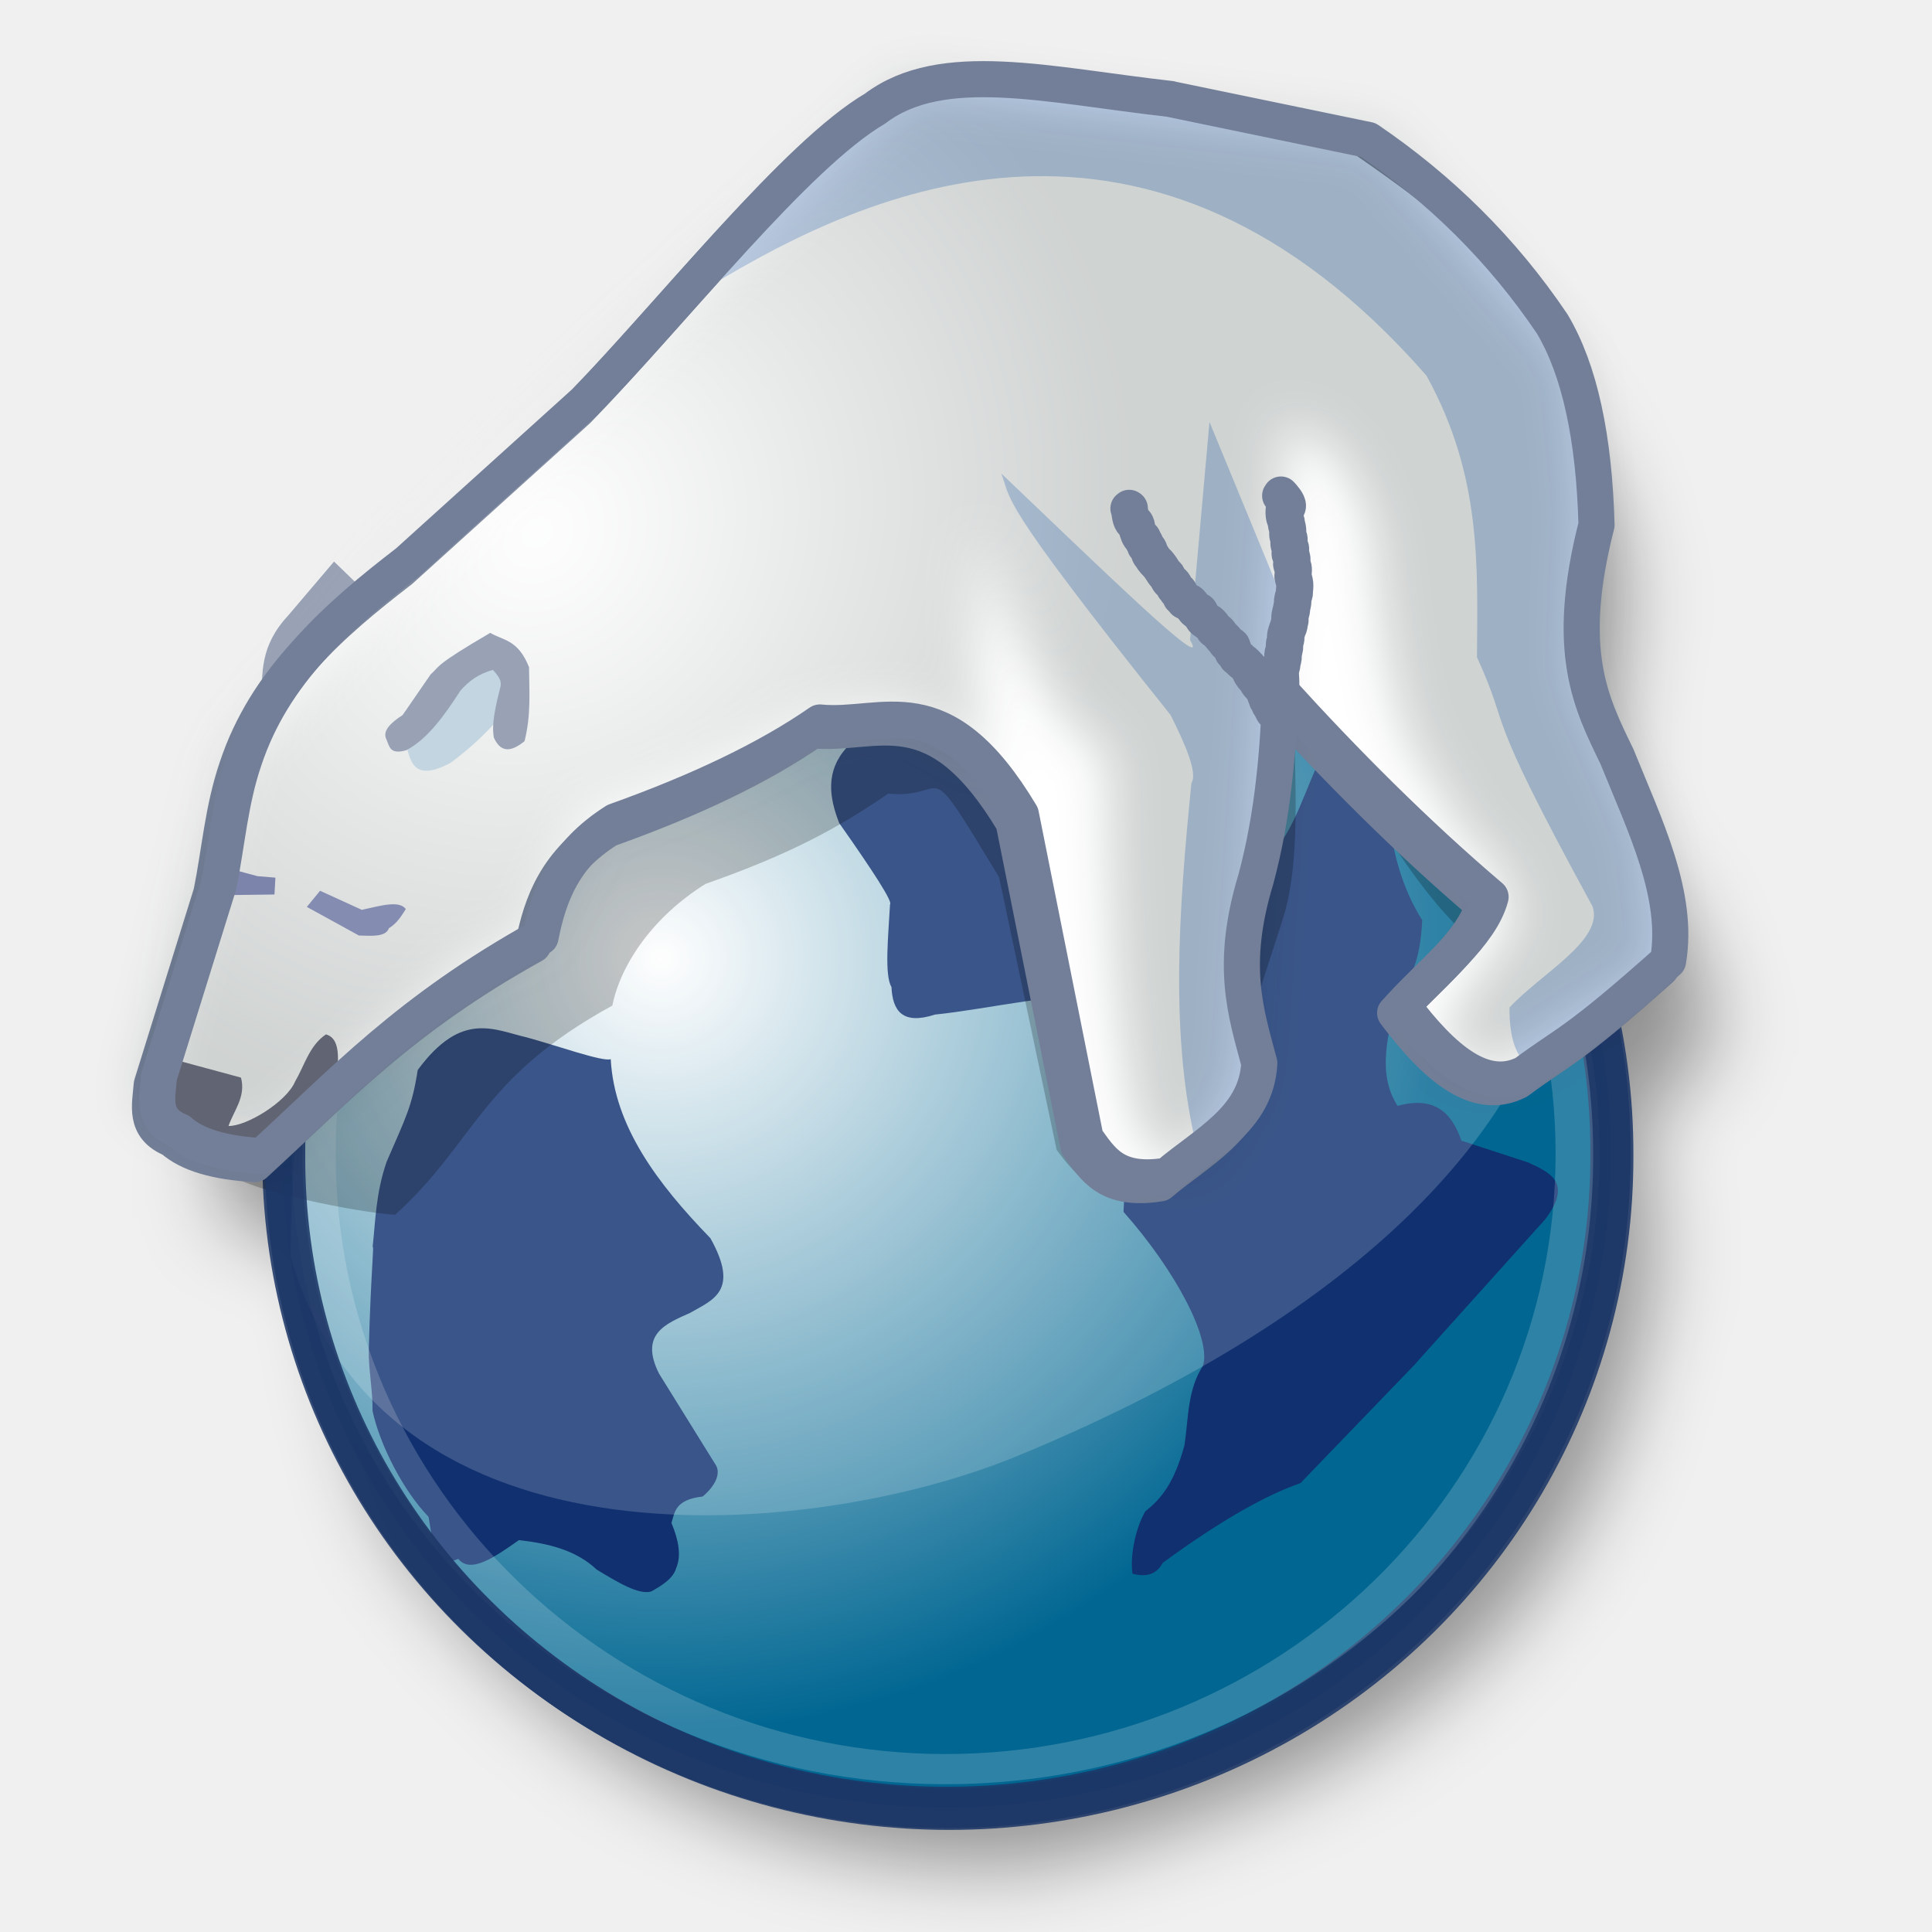
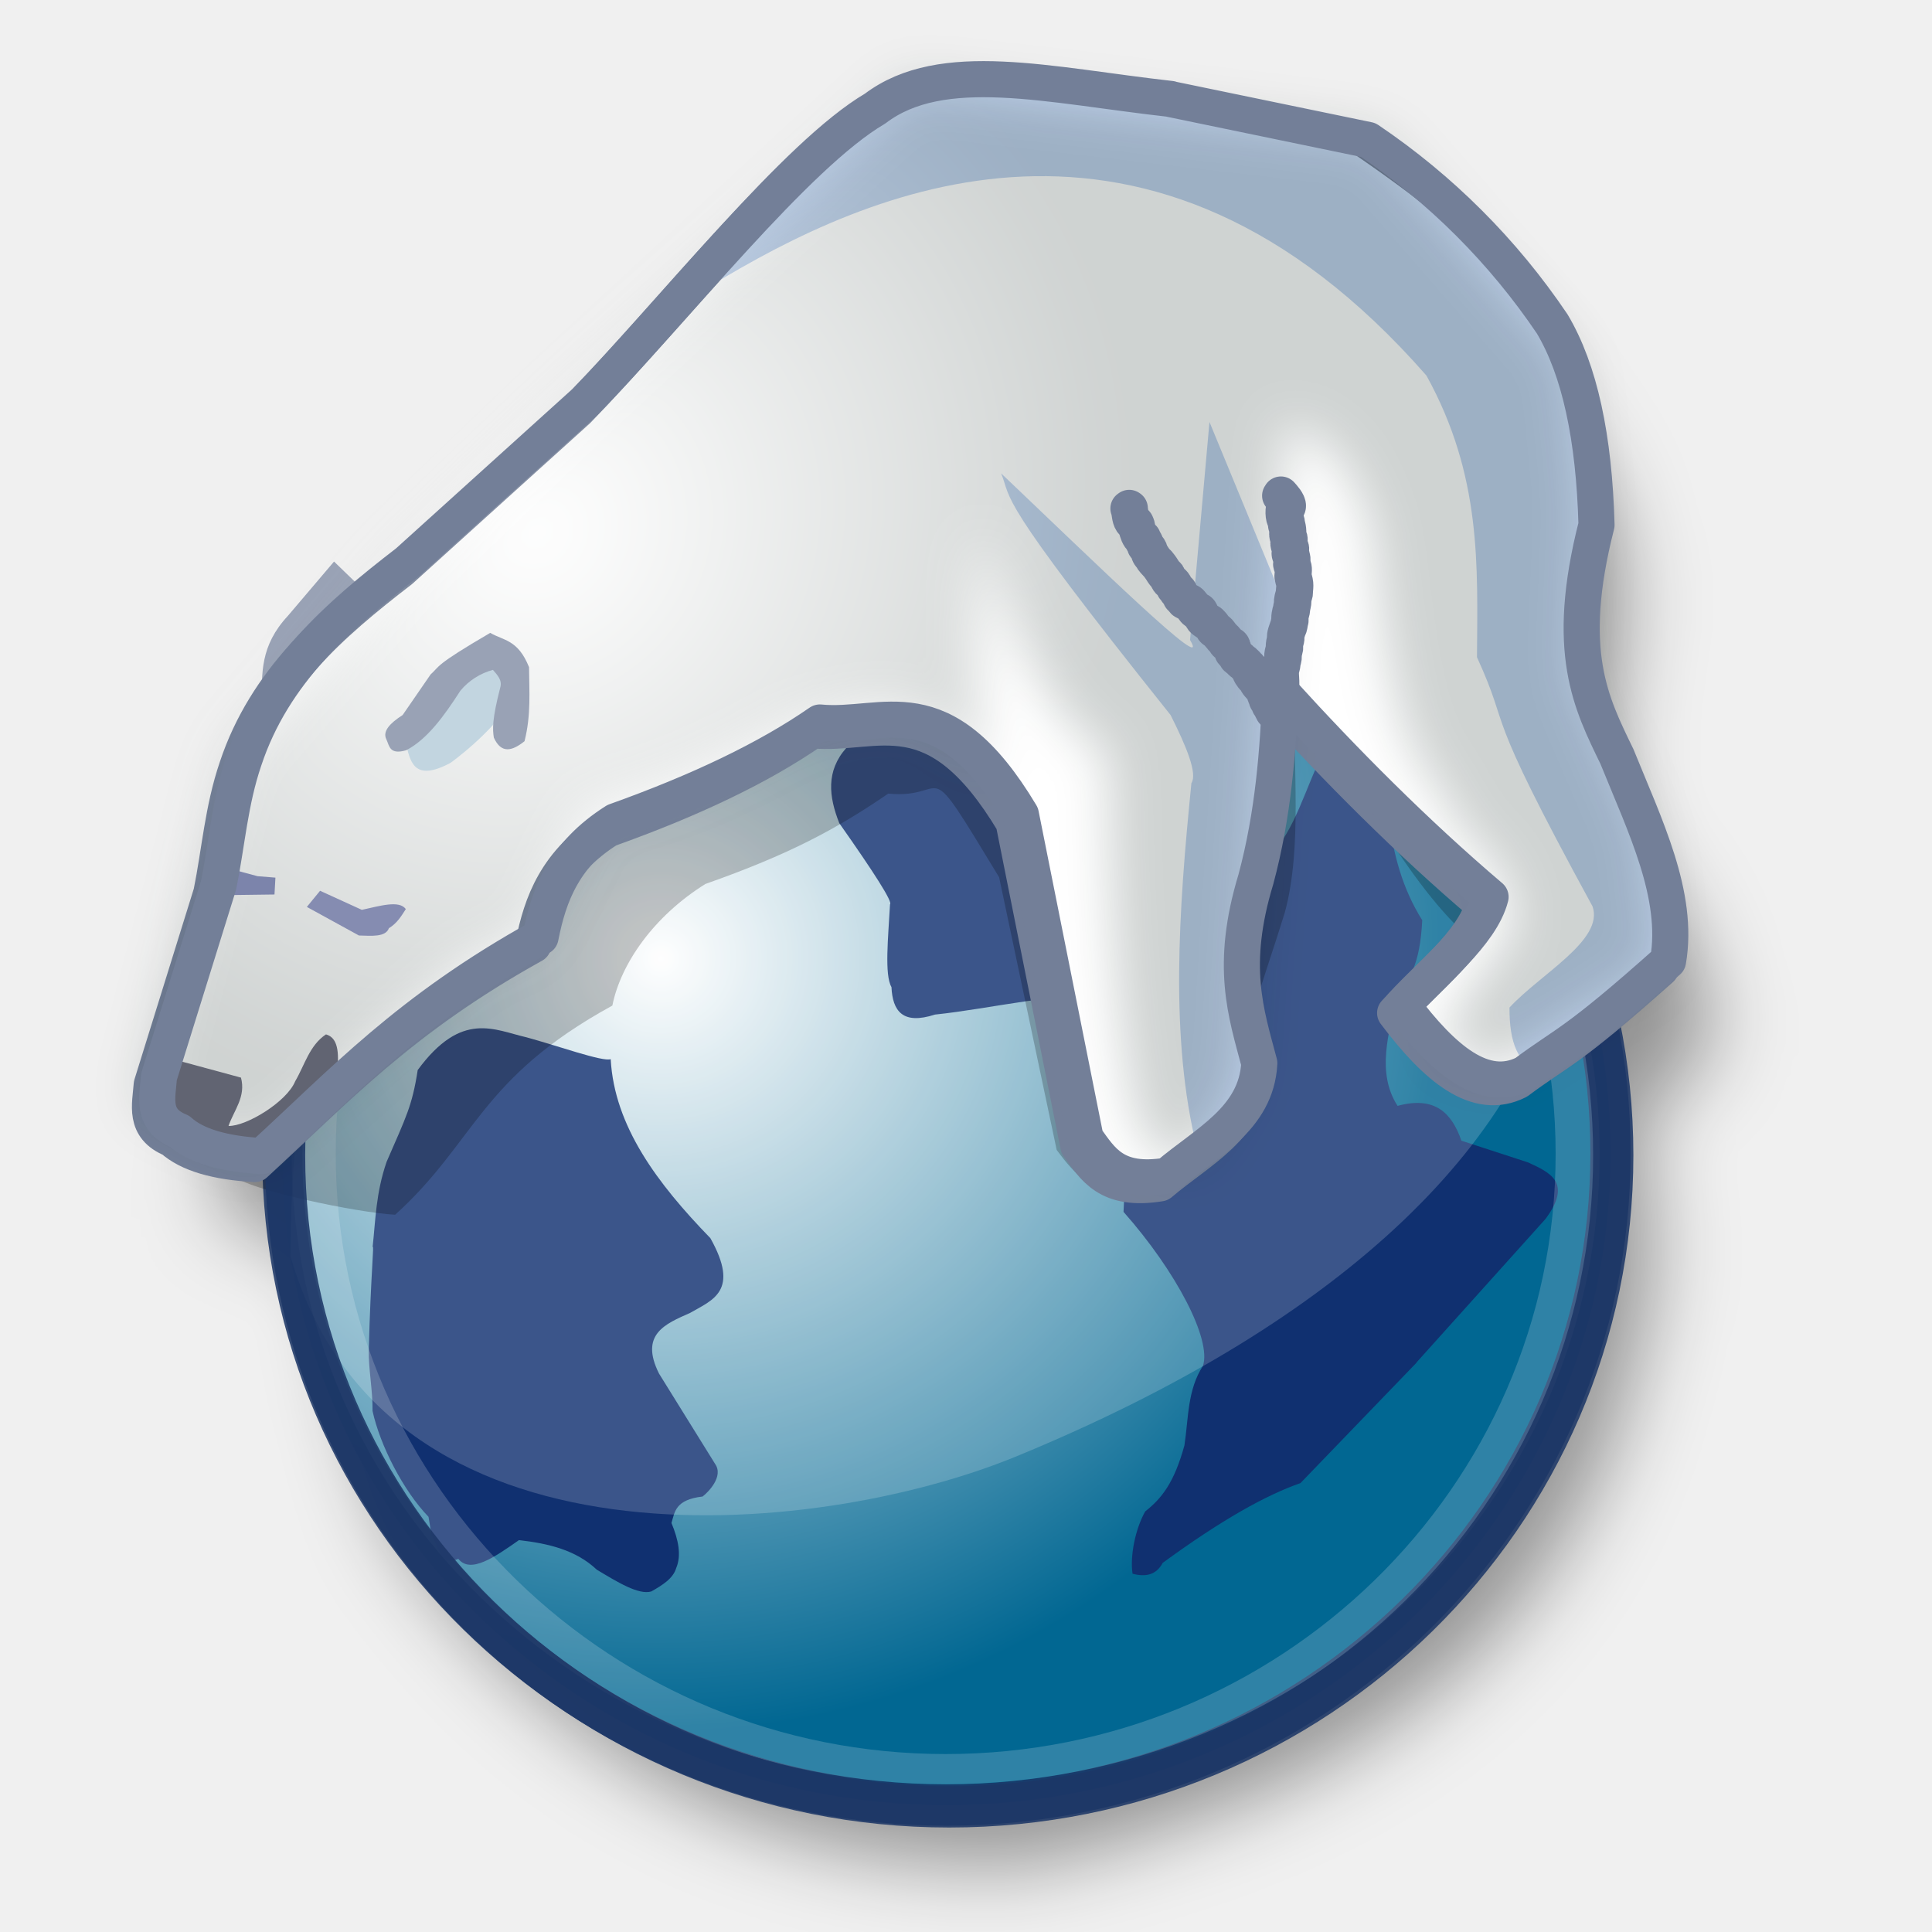
<svg xmlns="http://www.w3.org/2000/svg" xmlns:xlink="http://www.w3.org/1999/xlink" viewBox="0 -15 535 535">
  <defs>
    <linearGradient id="b">
      <stop offset="0" stop-color="#fff" />
      <stop offset="1" stop-color="#00140f" />
    </linearGradient>
    <linearGradient id="a">
      <stop offset="0" stop-color="#fefefe" />
      <stop offset="1" stop-color="#016792" />
    </linearGradient>
-     <radialGradient id="d" cx="347.918" cy="287.936" r="160.156" fx="347.918" fy="287.936" xlink:href="#a" gradientUnits="userSpaceOnUse" gradientTransform="matrix(.345 1.048 -1.085 .34 540.447 -172.144)" />
-     <radialGradient id="e" cx="-304.585" cy="117.192" r="210.5" fx="-304.585" fy="117.192" xlink:href="#b" gradientUnits="userSpaceOnUse" gradientTransform="matrix(.48 .545 -.6 .528 364.948 236.353)" />
+     <radialGradient id="d" cx="347.92" cy="287.94" r="160.16" fx="347.92" fy="287.94" gradientTransform="matrix(.345 1.048 -1.085 .34 540.45 -172.14)" gradientUnits="userSpaceOnUse" xlink:href="#a" />
+     <radialGradient id="e" cx="-304.58" cy="117.19" r="210.5" fx="-304.58" fy="117.19" gradientTransform="matrix(.48 .545 -.6 .528 364.95 236.35)" gradientUnits="userSpaceOnUse" xlink:href="#b" />
    <filter id="f" color-interpolation-filters="sRGB">
-       <feGaussianBlur stdDeviation="6.837" />
+       <feGaussianBlur stdDeviation="6.84" />
    </filter>
    <filter id="c" color-interpolation-filters="sRGB">
-       <feGaussianBlur stdDeviation="11.164" />
+       <feGaussianBlur stdDeviation="11.16" />
    </filter>
  </defs>
-   <path fill-opacity=".392" d="M60.756 321.48c1.625-18.533 1.183-34.063 12.89-67.25 5.685-24.12 9.02-48.49 37.68-70.135 43.055-33.7 83.47-75.068 123.948-116.25 12.894-15.636 25.567-31.45 69.41-22.097 20.946.66 45.166 6.076 71.394 14.41 28.116.668 43.287 23.913 58.503 47.077 12.68 16.333 15.34 32.665 14.88 48.998-2.02 21.058-8.35 40.445 1.99 66.29 17.42 17.615 21.03 35.228 22.81 52.842l-20.83 19.215c3.99 23.715 6.46 46.327 0 62.448-16.2 82.913-79.44 125.137-169.56 144.11-74.38 1.658-131.86-30.805-174.51-93.19-13.54-37.786-11.72-49.98-16.85-73.017-25.87-15.07-22.26-9.73-31.73-13.45z" filter="url(#c)" />
-   <path fill="url(#d)" stroke="#1c3666" stroke-opacity=".871" stroke-width="9.421" d="M570.297 334.772a155.446 148.515 0 1 1-310.89 0 155.446 148.515 0 1 1 310.89 0z" transform="matrix(1.183 0 0 1.215 -228.69 -102.34)" stroke-linecap="round" stroke-linejoin="round" />
-   <path fill="#103070" d="M126.9 416.65c3.363 4.25 10.082-.448 16.81-5.173 8.082.936 15.75 2.7 21.553 8.19 5.75 3.454 11.573 7.053 15.086 6.034 3.09-1.75 6.05-3.58 6.89-6.46 1.5-3.52.64-7.83-1.3-12.5.93-3.09 1.04-6.45 8.62-7.33 1.54-1.19 5.92-5.56 3.45-9.05l-15.52-25c-5.44-10.89 1.75-13.75 8.62-16.81 6.18-3.57 13.84-6.01 5.6-20.69-14.69-15.15-26.58-31-27.59-49.57-2.02.86-15.15-3.83-23.28-6.03-8.91-2.02-17.98-7.54-30.17 9.05-1.55 9.99-3.21 12.95-8.62 25.43-3 8.76-3.03 16.03-3.88 23.71.54-1.67-.51 7.44-1.05 28.44-.13 4.84 1.14 11.37 1.04 16.83 2.08 9.53 8.53 22.1 15.51 29.31l.86 5.18c2.02 2.86 2.19 8.8 7.33 6.47zm265.332-54.336l35.743-39.76c7.49-10.118 1.265-12.852-4.82-15.662l-18.473-6.024c-2.617-7.577-7.253-12.462-17.67-9.64-5.907-9.126-2.505-20.114 0-30.923 3.154-3.898 6.23-8.054 6.826-20.482-5.572-8.872-8.002-18.373-9.237-28.112l-.4-23.29c-8.78-2.53-14.98-1.36-17.67 4.82-5.08 9.78-7.58 21.27-15.26 29.32l-26.91-5.22c.42-39.54-3.08-70-21.68-65.46-2.61 8.74-40.02-4.67-51.7 2.64-14.16 15.43-13.71 26.14-16.57 37.53-5.76 6.45-4.89 13.57-2.01 20.89 9.65 13.7 14.87 21.86 14.06 22.49-.5 9.12-1.58 19.57.4 22.89.31 6.63 3.07 10.55 12.05 7.63 15.14-1.55 36.95-6.81 44.98-4.41 2.59 17 15.86 33.18 7.63 51.01l-.4 8.03c14.68 16.59 24.39 35.38 21.99 42.64-4.33 6.68-3.98 14.54-5.12 22.02-2.83 10.33-6.31 14.69-10.87 18.3-2.75 4.88-4.24 12.37-3.51 17.25 3.57.94 6.54.39 8.36-3.01 16.44-12.02 28.68-18.78 38.15-22.09l32.13-33.33z" />
-   <path fill="#fff" fill-opacity=".176" d="M433.4 246.624c-9.472 52.844-59.403 103.627-152.02 141.696-55.827 22.947-175.282 34.42-200.92-55.42.06-101.87 39.08-180.31 167.646-204.903 88.4-1.3 149.177 39.758 185.294 118.627z" />
-   <path fill="none" stroke="#fff" stroke-opacity=".176" stroke-width="6.965" d="M-133.962 226.623a100 141.98 0 1 1-200 0 100 141.98 0 1 1 200 0z" transform="matrix(1.75 0 0 1.2 671.296 32.575)" />
-   <path fill-opacity=".216" d="M339.205 28.25l54.75 11.18c19.968 13.413 25.106 31.018 38.972 51.315 7.636 12.637 2.61 25.148 3.27 48.973-8.988 34.68 5.52 52.795 12.665 67.358 7.71 18.862 9.3 24.866 6.16 42.904-26.234 23.098-17.312 20.355-28.647 28.747-11.327 5.68-17.655-3.766-28.982-18.635 8.62-9.344 8.786-3.458 11.44-13.644-20.757-17.397-32.74-47.265-50.21-66.284-.693 16.3 2.062 39.5-2.82 57.454-7.294 23.705-13.856 37.9-10.18 51.61-.802 15.31-16.386 18-26.94 26.894-14.552 2.34-21.663-6.695-26.076-12.692l-15.935-75.515c-21.814-35.973-12.913-21.43-30.693-23.157-14.44 9.884-27.49 16.858-50.64 25.02-14.38 8.983-23.46 22.144-25.77 33.68-36.88 20.187-37.79 37.73-60.15 57.917-10.63-.584-40.39-6.782-44.91-10.808-7.93-3.182-6.09-9.253-5.67-14.908l16.52-52.41c2.34-11.42 3.14-22.84 7.08-34.25 8.03-23.92 26.11-39.45 45.31-54.04l49.08-43.8c25.2-25.58 58.47-67.53 80.42-80.28 18.56-13.92 48.12-6.38 81.94-2.65z" />
-   <path fill="#99a2b5" d="M72.5 179.25c.034-7.718-.53-15.386 7.25-23.75l12.75-15 7.75 7.5-27.75 31.25z" />
-   <path fill="none" stroke="#1c3666" stroke-opacity=".871" stroke-width="9.421" d="M570.297 334.772a155.446 148.515 0 1 1-310.89 0 155.446 148.515 0 1 1 310.89 0z" transform="matrix(1.183 0 0 1.215 -227.926 -101.838)" stroke-linecap="round" stroke-linejoin="round" />
-   <path fill="#fff" stroke="#737f98" stroke-width="10" d="M322.164 14.563l54.717 11.32c19.96 13.58 37.09 30.393 50.95 50.944 7.63 12.795 11.61 31.537 12.27 55.66-8.98 35.115-1.48 49.405 5.66 64.15 7.71 19.1 17.29 38.34 14.15 56.605-26.21 23.387-28.29 22.635-39.62 31.132-11.32 5.75-22.64-3.813-33.96-18.868 8.62-9.46 21.78-19.702 24.43-30.015-20.74-17.61-40.71-37.73-58.18-56.98-.69 16.51-1.93 33.92-6.81 52.1-7.29 24-2.73 37.07.95 50.95-.8 15.51-14.92 22.13-25.47 31.13-14.54 2.37-18.23-4.3-22.64-10.37l-17.93-89.62c-21.8-36.42-37.89-23.72-55.66-25.47-14.42 10.01-33.46 19.1-56.6 27.36-14.36 9.1-18.44 20.4-20.75 32.08-36.86 20.44-54.75 40.23-77.1 60.67-10.62-.59-18.37-2.81-22.89-6.89-7.92-3.22-6.09-9.37-5.66-15.09l16.51-53.06c2.34-11.56 3.14-23.12 7.07-34.68 8.03-24.22 26.1-39.94 45.29-54.72l49.06-44.34c25.18-25.9 58.44-68.37 80.37-81.28 18.55-14.09 48.1-6.46 81.89-2.68z" stroke-linecap="round" stroke-linejoin="round" />
-   <path fill="#c2d4ee" d="M197 64c42.79-25.97 121.254-62.665 198 25 15.357 27.782 14.15 52.803 14 78 10.04 21.957.433 11.166 32 69 3.217 9.333-14.382 18.667-23 28-.043 9.376 2.082 16.585 10 18l33-29v-20l-26-60 3-40c7.378-11.173-1.89-32.333-7-51-8.295-13.873-17.395-28.08-57-55-19.574-8.3-63.05-13.183-100-19-28.63.888-53.69 23.2-77 56zm134.462 239c-7.538-30.525-5.113-65.578-1.538-101.154 1.72-2.638-1.386-10.104-5.77-18.846-49.198-61.578-43.795-59.26-46.922-66.923 26.033 24.763 58.557 56.608 52.308 46.154l5.385-60.38 23.462 56.93c-6.032 17.68-9.48 42.58-10.385 74.62-8.814 21.42-5.97 30.13-3.846 39.62l4.23 19.23-16.92 10.77z" />
-   <path fill="url(#e)" d="M271 131c9.715 33.635 23.564 57.39 36 62 .47 42.686 2.202 78.96 8 103 4.15 8.062 9.19 12.577 16 10l13-21 7-110 5-75c8 10.667 13.103 1.05 24 32 7.14 74.72 14.495 57.934 24 83 12.594 9.333 15.68 18.667 15 28-12.908 15.348-17.686 24.598-20 32l16 6 45-29-4-36-19-44 2-47-4-40-54-62L252 8l-93 86-49 47-46 53-25 96 31 16 61-54 16-7 17-35c17.977-3.93 37.357-12.07 58-24 15.696-1.883 28.822-14.045 52 14-4.9-15.2-3.087-43.827-3-69z" opacity=".191" filter="url(#f)" />
-   <path fill="#c2d5e0" d="M124.75 196.25s11.25-8 17-17.25l-6-12-23.5 23.25c1.32 5.456 2.123 11.54 12.5 6z" />
-   <path fill="#99a2b5" d="M107 189.75c-1.146-2.25.998-4.5 4.5-6.75l7.75-11.25c2.664-2.348.754-2.3 16.5-11.5 3.694 2.175 7.67 1.81 10.75 9.5.04 6.68.6 13.19-1.25 20.5-3.388 2.715-6.438 3.576-8.5-1-.35-2.252-.52-4.95 1.75-13.75.678-2.115-.743-3.53-2-5-4.16 1.144-6.83 3.28-9 5.75-4.503 6.99-9.18 13.457-15 16.5-4.65 1.348-4.655-1.177-5.5-3z" />
-   <path fill="#858cb1" d="M84.987 236.147l14.4 7.91c3.535.085 7.388.49 8.317-2.028 2.283-1.4 3.428-3.36 4.665-5.28-1.8-2.57-7.27-.85-12.17.2l-11.57-5.28-3.65 4.46z" />
-   <path fill="#7c84ab" d="M63.77 225.6l7.55 2.027 4.946.406-.26 4.665-15.358.203 3.124-7.3z" />
-   <path fill="#616472" d="M47.26 278.133l19.472 5.274c1.414 5.317-1.95 9.04-3.448 13.387 4.916.14 16.158-6.707 18.458-12.373 2.633-4.48 3.953-9.94 8.52-12.98 2.227.62 3.708 2.73 3.244 8.73-7.096 12.73-15.55 17.31-23.326 25.97L43 297.61l4.26-19.47z" />
-   <path fill="none" stroke="#737f98" stroke-width="10" d="M324.164 12.44l54.717 11.32c19.96 13.58 37.09 30.392 50.95 50.943 7.63 12.795 11.61 31.537 12.27 55.66-8.98 35.115-1.48 49.405 5.66 64.15 7.71 19.1 17.29 38.34 14.15 56.605-26.21 23.387-28.29 22.635-39.62 31.132-11.32 5.75-22.64-3.813-33.96-18.868 8.62-9.46 21.78-19.702 24.43-30.015-20.74-17.614-40.71-37.732-58.18-56.988-.69 16.5-1.93 33.92-6.81 52.09-7.29 24-2.73 37.06.95 50.94-.8 15.5-14.92 22.12-25.47 31.13-14.54 2.37-18.23-4.31-22.64-10.38l-17.92-89.62c-21.8-36.43-37.89-23.73-55.66-25.47-14.42 10-33.46 19.09-56.6 27.35-14.36 9.09-18.44 20.39-20.75 32.07-36.86 20.44-54.75 40.22-77.1 60.66-10.62-.59-18.37-2.82-22.89-6.9-7.92-3.22-6.09-9.37-5.66-15.1l16.51-53.06c2.33-11.56 3.13-23.12 7.07-34.68 8.03-24.22 26.1-39.94 45.28-54.72l49.06-44.34c25.19-25.9 58.44-68.38 80.38-81.28C260.85 1 290.4 8.63 324.19 12.41z" stroke-linecap="round" stroke-linejoin="round" />
-   <path fill="#fff" stroke="#737f98" stroke-width="10" d="M354.705 121.943c.535.59 2.056 2.223 1.943 3.222-.07.627-.507.344-.836.526-.077.05-.074.16-.112.24.005.72-.012 1.49.16 2.19.053.23.17.43.24.65.264.8.2.64.294 1.48.214.61.33 1.23.343 1.88.005.27-.043.53-.02.8.03.32.187.69.3.98.25.51-.037 1.05.023 1.57.02.19.283.84.35 1.02.376.58-.113 1.32.01 1.89.026.12.115.2.172.3.402.65.37 1.41.288 2.14-.015.13-.072.26-.05.39.013.09.097.15.146.23.565.91.255 2.03.215 3.03.16.72.43 1.43.5 2.17.07.69-.04 1.4-.09 2.08-.01.21.01.41-.02.61-.04.23-.13.45-.2.67-.06.23-.13.46-.18.69-.34 1.91.12-.27-.07 1.34-.02.23-.1.44-.15.66l-.14.69c-.02.25-.02.5-.07.75-.26 1.34-.14-.01-.35 1.26-.08.52-.05.89-.03 1.41-.2.57-.2 1.2-.38 1.77l-.21.44c-.15.4-.25.81-.39 1.21-.31.59-.12 1.03-.17 1.59-.03.4-.21.77-.28 1.17-.04.24-.05.48-.08.72 0 .27.02.54-.01.81-.02.22-.27 1.07-.32 1.31-.26 1.45.11-.18-.06 1.39-.02.23-.1.44-.16.66-.44 1.79.12-.6-.22 1.29l-.35 1.41c-.08.48-.04.77-.03 1.26.1 1.22.11 2.44.1 3.66h-.38c.01-1.22 0-2.43-.1-3.65-.01-.56-.05-.81.05-1.36l.34-1.36c.36-1.93-.19.39.24-1.34.05-.18.13-.37.15-.56.18-1.65-.19.07.08-1.48.08-.41.27-.8.31-1.21.03-.28.01-.56.01-.84.03-.25.05-.51.09-.77.06-.35.25-.68.28-1.04.02-.19-.04-.38-.04-.58.01-.47.1-.69.23-1.17.15-.41.26-.84.42-1.25l.18-.33c.17-.54.17-1.15.38-1.69-.01-.59-.05-.93.05-1.51.35-2.07-.03.76.35-1.2.05-.26.06-.53.08-.79l.15-.7c.05-.18.12-.37.14-.56.18-1.65-.27.51.08-1.43l.37-1.28c.04-.2.02-.41.03-.62.04-.65.15-1.33.09-1.98-.07-.76-.37-1.49-.5-2.24.04-.94.35-2-.18-2.85-.06-.14-.16-.28-.18-.44-.02-.12.04-.25.05-.37.08-.66.12-1.34-.25-1.93-.07-.16-.17-.32-.21-.49-.11-.56.34-1.17.02-1.72-.12-.33-.34-.84-.37-1.18-.05-.47.21-.95 0-1.41-.14-.38-.28-.71-.32-1.13-.03-.25.02-.5.02-.76-.01-.64-.14-1.25-.34-1.86-.08-.8-.02-.61-.27-1.39-.09-.25-.21-.48-.27-.73-.19-.8-.2-1.67-.08-2.47.13-.13.22-.3.37-.39.15-.09.5.12.51-.05.07-1.05-1.35-2.49-1.9-3.12l.33-.19zm-42.014 3.69c.46 1.088.25 2.49.95 3.493.27.38.32.215.65.5.11.087.18.204.27.306.08.193.19.378.25.578.06.204.07.42.12.627.18.767.48 1.635.93 2.284.11.16.28.26.42.38.55.47-.09-.16.31.72.04.08.15.1.22.15.1.17.24.33.31.51.44 1.25-.18.39.5 1.18.4.36.73.79.82 1.33.03.17-.04.36.01.52.05.13.18.19.27.29l.3.36c.35.55.69 1.11 1.14 1.59l.58.57c.33.37.6.79.9 1.19.41.62.76 1.28 1.28 1.81.11.11.26.17.35.3.17.26.24.59.39.86.33.71 1.14 1.01 1.53 1.69.73 1.28-.19.28.6 1.05l.3.5c.13.06.3.08.4.19.36.4.12.45.33.8l.19.21c.09.18.14.38.2.57.13.1.28.18.39.3.16.16.23.39.4.54.3.29.81.35 1.15.51.51.23.5.31.84.7.46.47.84 1.33 1.39 1.7.6.39.67-.16 1.08.65.14.64-.01.18.48.92.14.21.24.45.4.65.46.56 1.15.78 1.73 1.18.26.27.76.77.96 1.1.18.28.13.5.37.69.19.14.4.24.6.37.15.13.32.23.45.38.43.48.83 1.14 1.27 1.61.1.11.23.17.34.26l.4.45c.04.09.2.62.38.74l.41.16c.15.09.28.2.42.3.18.12.39.2.53.36.12.14.15.35.22.52.17.41-.06.86.23 1.22l.5.51c.97 1.27-.02.38 1.02 1.22.4.24.64.65 1 .93l.32.16c.36.29.83.8 1.11 1.15.7.46.69 1.37 1.12 2.03.09.13.23.22.35.34l.27.5c.49.19.81.67 1.02 1.14.08.16.07.36.16.51.08.14.23.22.34.34l.31.38c.4.29.95.63 1.15 1.11.05.1.3 1.38.32 1.43.07.22.19.42.28.64.86-.73 0 .74.28.81l-.03-.11c.1.15.22.28.3.44.22.39.28.64.42 1.06l.21.22c.09.15.13.31.2.46.12.25.47.88.57 1.07l-.34.18c-.33-.6-.58-1.27-1-1.8l-.17-.52c-.07-.18-.2-.33-.24-.52l.06-.19c-.08-.08-.23-.04-.33-.11-.24-.16.2-.9-.29-.82-.1-.24-.23-.47-.31-.72-.08-.25-.11-.52-.16-.78-.03-.16-.02-.34-.08-.5-.2-.47-.78-.8-1.15-1.09-.23-.29-.52-.54-.71-.86l-.11-.42c-.22-.5-.54-.9-1.03-1.16-.71-1.42.46.83-.62-.86-.41-.64-.38-1.5-1.06-1.94l-.71-.72-.29-.33-.41-.23c-.34-.27-.58-.67-.96-.9-1.21-1.01-.1.04-1.06-1.25-.17-.22-.42-.39-.58-.63-.27-.39-.11-.81-.23-1.23-.02-.1 0-.24-.07-.32-.57-.64-1.65-.64-1.81-1.61l-.35-.4c-.13-.11-.28-.2-.4-.33-.15-.15-.24-.34-.38-.5l-.43-.46-.4-.58c-.12-.13-.28-.23-.42-.35-.23-.15-.48-.26-.68-.44-.33-.29-.12-.28-.37-.69-.17-.27-.66-.78-.88-1.02-.63-.43-1.33-.68-1.83-1.29-.15-.19-.25-.42-.38-.63-.53-.83-.39-.4-.53-1.03.1-.23.09-.1-.31-.25-.22-.09-.48-.12-.68-.26-.56-.37-.94-1.24-1.4-1.71-.49-.62-.72-.51-1.44-.86-.82-.39-.38-.25-.91-.84-.15-.17-.33-.31-.5-.46-.29-.97.07.01-.39-.78a.978.978 0 0 1-.09-.29c-.03-.1.02-.23-.05-.3-1.18-1.28-.04.52-.79-.76-1.15-1.29.19.35-.61-1.07-.39-.7-1.25-1.01-1.57-1.75l-.19-.36c-.05-.13-.04-.29-.11-.4-.09-.14-.26-.22-.38-.34-.52-.54-.89-1.2-1.29-1.82-.29-.38-.54-.79-.86-1.15-.64-.72-1.31-1.27-1.74-2.18-.17-.2-.57-.65-.65-.89-.04-.12.03-.26.01-.4-.07-.5-.4-.87-.76-1.21-.81-1.09-.13 0-.53-1.22-.34-1.06-.11.2-.57-.83-.29-.67.61.24-.19-.46-.16-.16-.36-.29-.49-.48-.72-1.03-.86-2.28-1.25-3.42-.27-.37-.69-.49-.96-.88-.7-1.05-.53-2.48-.98-3.62l.38-.05z" stroke-linecap="round" stroke-linejoin="round" />
+   <path fill-opacity=".39" d="M60.76 321.48c1.62-18.53 1.18-34.06 12.89-67.25 5.68-24.12 9.02-48.49 37.68-70.13 43.05-33.7 83.47-75.07 123.94-116.25 12.9-15.64 25.57-31.45 69.41-22.1 20.95.66 45.17 6.07 71.4 14.4 28.11.68 43.28 23.92 58.5 47.09 12.68 16.33 15.34 32.66 14.88 49-2.02 21.05-8.35 40.44 2 66.28 17.41 17.62 21.02 35.23 22.8 52.85l-20.83 19.21c4 23.71 6.46 46.33 0 62.45-16.2 82.91-79.44 125.13-169.56 144.1-74.38 1.67-131.86-30.8-174.5-93.18-13.55-37.79-11.73-49.98-16.86-73.02-25.87-15.07-22.26-9.73-31.73-13.45z" filter="url(#c)" />
+   <path fill="url(#d)" stroke="#1c3666" stroke-linecap="round" stroke-linejoin="round" stroke-opacity=".87" stroke-width="9.42" d="M570.3 334.77a155.45 148.51 0 1 1-310.9 0 155.45 148.51 0 1 1 310.9 0z" transform="matrix(1.183 0 0 1.215 -228.69 -102.34)" />
+   <path fill="#103070" d="M126.9 416.65c3.36 4.25 10.08-.45 16.81-5.17 8.08.93 15.75 2.7 21.55 8.19 5.75 3.45 11.58 7.05 15.09 6.03 3.09-1.75 6.05-3.58 6.89-6.46 1.5-3.52.64-7.83-1.3-12.5.93-3.09 1.04-6.45 8.62-7.33 1.54-1.19 5.92-5.56 3.45-9.05l-15.52-25c-5.44-10.89 1.75-13.75 8.62-16.8 6.18-3.58 13.84-6.02 5.6-20.7-14.7-15.15-26.58-31-27.6-49.57-2.01.86-15.14-3.83-23.27-6.03-8.91-2.02-17.98-7.54-30.17 9.05-1.55 10-3.21 12.95-8.62 25.43-3 8.76-3.03 16.03-3.88 23.71.54-1.67-.51 7.44-1.05 28.44-.13 4.84 1.14 11.37 1.04 16.83 2.08 9.53 8.53 22.1 15.5 29.31l.87 5.18c2.02 2.86 2.19 8.8 7.33 6.47zm265.33-54.34l35.74-39.76c7.5-10.11 1.27-12.85-4.82-15.66l-18.47-6.02c-2.62-7.58-7.25-12.46-17.67-9.64-5.9-9.13-2.5-20.12 0-30.93 3.16-3.9 6.23-8.05 6.83-20.48-5.57-8.87-8-18.37-9.24-28.1l-.4-23.3c-8.78-2.53-14.98-1.36-17.67 4.82-5.08 9.78-7.58 21.27-15.26 29.32l-26.9-5.22c.41-39.54-3.09-70-21.69-65.46-2.6 8.74-40.02-4.67-51.7 2.64-14.16 15.43-13.7 26.14-16.57 37.53-5.76 6.45-4.89 13.57-2 20.9 9.64 13.7 14.86 21.85 14.05 22.48-.5 9.12-1.58 19.57.4 22.9.31 6.62 3.07 10.54 12.05 7.62 15.14-1.55 36.95-6.8 44.98-4.4 2.6 17 15.86 33.17 7.63 51l-.4 8.03c14.68 16.6 24.4 35.38 22 42.64-4.34 6.68-3.99 14.54-5.13 22.02-2.83 10.33-6.3 14.7-10.87 18.3-2.75 4.88-4.24 12.37-3.5 17.25 3.56.94 6.53.4 8.35-3 16.44-12.03 28.68-18.79 38.15-22.1l32.13-33.33z" />
+   <path fill="#fff" fill-opacity=".18" d="M433.4 246.62c-9.47 52.85-59.4 103.63-152.02 141.7-55.83 22.95-175.28 34.42-200.92-55.42.06-101.87 39.08-180.31 167.65-204.9 88.4-1.3 149.17 39.75 185.29 118.62z" />
+   <path fill="none" stroke="#fff" stroke-opacity=".18" stroke-width="6.96" d="M-133.96 226.62a100 141.98 0 1 1-200 0 100 141.98 0 1 1 200 0z" transform="matrix(1.75 0 0 1.2 671.3 32.58)" />
+   <path fill-opacity=".22" d="M339.2 28.25l54.75 11.18c19.97 13.41 25.11 31.02 38.98 51.31 7.63 12.64 2.6 25.15 3.27 48.98-9 34.68 5.52 52.8 12.66 67.36 7.71 18.86 9.3 24.86 6.16 42.9-26.23 23.1-17.31 20.36-28.64 28.75-11.33 5.68-17.66-3.77-28.99-18.64 8.62-9.34 8.79-3.46 11.44-13.64-20.75-17.4-32.74-47.27-50.2-66.29-.7 16.3 2.06 39.5-2.83 57.46-7.3 23.7-13.85 37.9-10.18 51.6-.8 15.32-16.38 18-26.94 26.9-14.55 2.34-21.66-6.7-26.07-12.69l-15.94-75.51c-21.81-35.98-12.91-21.43-30.7-23.16-14.43 9.88-27.48 16.86-50.63 25.02-14.38 8.98-23.46 22.14-25.77 33.68-36.88 20.19-37.8 37.73-60.15 57.92-10.63-.59-40.4-6.79-44.91-10.81-7.93-3.18-6.1-9.26-5.67-14.91l16.52-52.41c2.34-11.42 3.14-22.84 7.08-34.25 8.03-23.92 26.1-39.45 45.3-54.04l49.09-43.8c25.2-25.58 58.47-67.53 80.42-80.28 18.56-13.92 48.12-6.38 81.94-2.65z" />
+   <path fill="#99a2b5" d="M72.5 179.25c.03-7.72-.53-15.39 7.25-23.75l12.75-15 7.75 7.5-27.75 31.25z" />
+   <path fill="none" stroke="#1c3666" stroke-linecap="round" stroke-linejoin="round" stroke-opacity=".87" stroke-width="9.42" d="M570.3 334.77a155.45 148.51 0 1 1-310.9 0 155.45 148.51 0 1 1 310.9 0z" transform="matrix(1.183 0 0 1.215 -227.93 -101.84)" />
+   <path fill="#fff" stroke="#737f98" stroke-linecap="round" stroke-linejoin="round" stroke-width="10" d="M322.16 14.56l54.72 11.32a188.94 188.94 0 0 1 50.95 50.95c7.63 12.8 11.61 31.53 12.27 55.66-8.98 35.11-1.48 49.4 5.66 64.15 7.71 19.1 17.3 38.34 14.15 56.6-26.2 23.39-28.29 22.64-39.62 31.13-11.32 5.75-22.64-3.8-33.96-18.86 8.62-9.46 21.78-19.7 24.43-30.02-20.74-17.6-40.7-37.73-58.18-56.98-.69 16.51-1.93 33.92-6.8 52.1-7.3 24-2.74 37.07.94 50.95-.8 15.51-14.92 22.13-25.47 31.13-14.54 2.37-18.23-4.3-22.64-10.37l-17.93-89.62c-21.8-36.42-37.89-23.72-55.66-25.47-14.42 10.01-33.46 19.1-56.6 27.36-14.36 9.1-18.44 20.4-20.75 32.08-36.86 20.44-54.75 40.23-77.1 60.67-10.62-.59-18.37-2.8-22.89-6.89-7.92-3.22-6.09-9.37-5.66-15.09l16.51-53.06c2.34-11.56 3.14-23.12 7.07-34.68 8.03-24.22 26.1-39.94 45.3-54.72l49.05-44.34c25.18-25.9 58.44-68.37 80.37-81.28 18.55-14.09 48.1-6.46 81.9-2.68z" />
+   <path fill="#c2d4ee" d="M197 64c42.79-25.97 121.25-62.66 198 25 15.36 27.78 14.15 52.8 14 78 10.04 21.96.43 11.17 32 69 3.22 9.33-14.38 18.67-23 28-.04 9.38 2.08 16.59 10 18l33-29v-20l-26-60 3-40c7.38-11.17-1.89-32.33-7-51-8.3-13.87-17.4-28.08-57-55-19.57-8.3-63.05-13.18-100-19-28.63.89-53.69 23.2-77 56zm134.46 239c-7.54-30.52-5.11-65.58-1.54-101.15 1.72-2.64-1.38-10.1-5.77-18.85-49.2-61.58-43.8-59.26-46.92-66.92 26.03 24.76 58.56 56.6 52.31 46.15l5.38-60.38 23.47 56.93c-6.04 17.68-9.48 42.58-10.39 74.62-8.81 21.42-5.97 30.13-3.84 39.62l4.23 19.23-16.92 10.77z" />
+   <path fill="url(#e)" d="M271 131c9.71 33.63 23.56 57.39 36 62 .47 42.69 2.2 78.96 8 103 4.15 8.06 9.19 12.58 16 10l13-21 7-110 5-75c8 10.67 13.1 1.05 24 32 7.14 74.72 14.5 57.93 24 83 12.6 9.33 15.68 18.67 15 28-12.9 15.35-17.69 24.6-20 32l16 6 45-29-4-36-19-44 2-47-4-40-54-62L252 8l-93 86-49 47-46 53-25 96 31 16 61-54 16-7 17-35c17.98-3.93 37.36-12.07 58-24 15.7-1.88 28.82-14.04 52 14-4.9-15.2-3.09-43.83-3-69z" filter="url(#f)" opacity=".19" />
+   <path fill="#c2d5e0" d="M124.75 196.25s11.25-8 17-17.25l-6-12-23.5 23.25c1.32 5.46 2.12 11.54 12.5 6z" />
+   <path fill="#99a2b5" d="M107 189.75c-1.15-2.25 1-4.5 4.5-6.75l7.75-11.25c2.66-2.35.75-2.3 16.5-11.5 3.7 2.17 7.67 1.81 10.75 9.5.04 6.68.6 13.19-1.25 20.5-3.39 2.71-6.44 3.58-8.5-1-.35-2.25-.52-4.95 1.75-13.75.68-2.12-.74-3.53-2-5a17.7 17.7 0 0 0-9 5.75c-4.5 6.99-9.18 13.46-15 16.5-4.65 1.35-4.66-1.18-5.5-3z" />
+   <path fill="#858cb1" d="M84.99 236.15l14.4 7.9c3.53.1 7.38.5 8.31-2.02 2.29-1.4 3.43-3.36 4.67-5.28-1.8-2.57-7.27-.85-12.17.2l-11.57-5.28-3.65 4.46z" />
+   <path fill="#7c84ab" d="M63.77 225.6l7.55 2.03 4.95.4-.26 4.67-15.36.2 3.12-7.3z" />
+   <path fill="#616472" d="M47.26 278.13l19.47 5.28c1.42 5.31-1.95 9.04-3.45 13.38 4.92.14 16.16-6.7 18.46-12.37 2.63-4.48 3.95-9.94 8.52-12.98 2.23.62 3.71 2.73 3.25 8.73-7.1 12.73-15.55 17.31-23.33 25.97L43 297.61l4.26-19.47z" />
+   <path fill="none" stroke="#737f98" stroke-linecap="round" stroke-linejoin="round" stroke-width="10" d="M324.16 12.44l54.72 11.32a188.94 188.94 0 0 1 50.95 50.94c7.63 12.8 11.61 31.54 12.27 55.66-8.98 35.12-1.48 49.4 5.66 64.15 7.71 19.1 17.3 38.34 14.15 56.6-26.2 23.4-28.29 22.64-39.62 31.14-11.32 5.75-22.64-3.81-33.96-18.87 8.62-9.46 21.78-19.7 24.43-30.01-20.74-17.62-40.7-37.73-58.18-57-.69 16.5-1.93 33.93-6.8 52.1-7.3 24-2.74 37.06.94 50.94-.8 15.5-14.92 22.12-25.47 31.13-14.54 2.37-18.23-4.31-22.64-10.38l-17.92-89.62c-21.8-36.43-37.89-23.73-55.66-25.47-14.42 10-33.46 19.09-56.6 27.35-14.36 9.09-18.44 20.39-20.75 32.07-36.86 20.44-54.75 40.22-77.1 60.66-10.62-.6-18.37-2.82-22.89-6.9-7.92-3.22-6.09-9.37-5.66-15.1l16.51-53.06c2.33-11.56 3.13-23.12 7.07-34.68 8.03-24.22 26.1-39.94 45.28-54.72l49.06-44.34c25.2-25.9 58.44-68.38 80.38-81.28C260.85 1 290.4 8.63 324.2 12.4z" />
+   <path fill="#fff" stroke="#737f98" stroke-linecap="round" stroke-linejoin="round" stroke-width="10" d="M354.7 121.94c.54.6 2.06 2.23 1.95 3.23-.07.62-.5.34-.84.52-.08.05-.07.16-.11.24 0 .72-.01 1.5.16 2.2.05.22.17.42.24.64.26.8.2.64.3 1.48.2.61.32 1.23.34 1.88 0 .27-.05.53-.02.8.03.32.18.7.3.98.25.51-.04 1.05.02 1.57.02.2.28.84.35 1.02.38.58-.11 1.32.01 1.9.03.11.12.2.17.3.4.64.37 1.4.29 2.13-.01.13-.07.26-.05.4.01.08.1.14.15.22.56.91.25 2.03.21 3.03.16.72.43 1.43.5 2.17.07.7-.04 1.4-.09 2.08 0 .21.01.41-.02.61-.04.23-.13.45-.2.67-.06.23-.13.46-.18.7-.34 1.9.12-.28-.07 1.33-.02.23-.1.44-.15.66l-.14.7c-.02.24-.02.5-.07.74-.26 1.34-.14 0-.35 1.26-.08.52-.05.9-.03 1.41-.2.57-.2 1.2-.38 1.77l-.2.44c-.16.4-.26.81-.4 1.21-.3.6-.12 1.03-.17 1.6-.03.4-.2.76-.28 1.16-.04.24-.05.48-.08.72 0 .27.02.54 0 .81-.03.22-.28 1.07-.33 1.31-.26 1.45.11-.18-.06 1.4-.02.22-.1.43-.16.65-.44 1.8.12-.6-.22 1.3l-.35 1.4c-.08.48-.04.77-.03 1.26.1 1.22.11 2.44.1 3.66h-.38c.01-1.22 0-2.43-.1-3.65 0-.56-.05-.8.05-1.36l.34-1.36c.36-1.93-.19.4.24-1.34.05-.18.13-.37.15-.56.18-1.65-.19.07.08-1.48.08-.4.27-.8.31-1.2.03-.29.01-.57.01-.85.03-.25.05-.5.1-.77.05-.35.24-.68.27-1.04.02-.19-.04-.38-.04-.58.01-.47.1-.69.23-1.17.15-.4.26-.84.42-1.25l.18-.33c.17-.54.17-1.15.38-1.69 0-.59-.05-.93.05-1.5.35-2.08-.03.75.35-1.2.05-.27.06-.54.08-.8l.15-.7c.05-.18.12-.37.14-.56.18-1.65-.27.51.08-1.43l.37-1.28c.04-.2.02-.4.03-.62.04-.65.15-1.33.1-1.98-.08-.76-.38-1.49-.5-2.24.03-.94.34-2-.19-2.85-.06-.14-.16-.28-.18-.44-.02-.12.04-.25.05-.37.08-.66.12-1.34-.25-1.93-.07-.16-.17-.32-.2-.49-.12-.56.33-1.17.01-1.72-.12-.33-.34-.84-.37-1.18-.05-.47.21-.95 0-1.4-.14-.39-.28-.72-.32-1.14-.03-.25.02-.5.02-.76a6.23 6.23 0 0 0-.34-1.86c-.08-.8-.02-.6-.27-1.39-.09-.25-.2-.48-.27-.73-.19-.8-.2-1.67-.08-2.47.13-.13.22-.3.37-.39.15-.09.5.12.51-.05.07-1.05-1.35-2.49-1.9-3.12l.33-.19zm-42 3.7c.45 1.08.24 2.48.94 3.49.27.38.32.21.65.5.11.08.18.2.27.3.08.2.2.38.25.58.06.2.07.42.12.63.18.76.48 1.63.93 2.28.11.16.28.26.42.38.55.47-.09-.16.31.72.04.08.15.1.22.15.1.17.24.33.31.51.44 1.25-.18.4.5 1.18.4.36.73.8.82 1.33.03.17-.04.36.01.52.05.13.18.2.27.3l.3.35c.35.55.7 1.11 1.14 1.6l.58.56c.33.37.6.8.9 1.2.41.61.76 1.27 1.28 1.8.11.11.26.17.35.3.17.26.24.6.4.86.32.71 1.13 1.01 1.52 1.7.73 1.27-.19.27.6 1.04l.3.5c.13.06.3.08.4.2.36.4.12.44.33.8l.2.2c.08.18.13.38.2.57.12.1.27.18.38.3.16.16.23.4.4.54.3.3.81.35 1.15.51.51.23.5.31.84.7.46.47.84 1.33 1.4 1.7.6.4.66-.16 1.07.65.14.64 0 .18.48.92.14.21.24.45.4.65.46.56 1.15.78 1.73 1.18.26.27.76.77.96 1.1.18.28.13.5.37.7l.6.36c.15.13.32.23.45.38.43.48.83 1.14 1.27 1.61.1.11.23.17.34.26l.4.45c.04.1.2.62.38.74l.41.16.42.3c.18.12.4.2.53.36.12.14.15.35.22.52.17.41-.06.86.23 1.22l.5.51c.97 1.27-.02.38 1.02 1.22.4.24.64.65 1 .93l.32.16c.36.3.83.8 1.11 1.15.7.46.7 1.37 1.12 2.03.1.13.23.22.35.34l.27.5c.5.2.81.67 1.02 1.14.08.16.07.36.16.51.08.14.23.22.34.34l.31.38c.4.3.95.63 1.15 1.11.05.1.3 1.38.32 1.43.07.22.2.42.28.64.86-.73 0 .74.28.81l-.03-.1c.1.14.22.27.3.43.22.4.28.64.42 1.06l.21.22c.1.15.13.31.2.46.12.25.47.88.57 1.07l-.34.18c-.33-.6-.58-1.27-1-1.8l-.17-.52c-.07-.18-.2-.33-.24-.52l.06-.19c-.08-.08-.23-.04-.33-.1-.24-.17.2-.9-.29-.83-.1-.24-.23-.47-.3-.72-.09-.25-.12-.52-.17-.78-.03-.16-.02-.34-.08-.5-.2-.47-.78-.8-1.15-1.09-.23-.29-.52-.54-.7-.86l-.12-.42c-.22-.5-.54-.9-1.03-1.16-.7-1.42.46.83-.62-.86-.4-.64-.38-1.5-1.06-1.94l-.7-.72-.3-.33-.4-.23c-.35-.27-.59-.67-.97-.9-1.2-1-.1.04-1.06-1.25-.17-.22-.42-.39-.58-.63-.27-.39-.1-.8-.23-1.23-.02-.1 0-.24-.07-.32-.57-.64-1.65-.64-1.8-1.6l-.36-.4c-.13-.12-.28-.2-.4-.34-.15-.15-.24-.34-.38-.5l-.43-.46-.4-.58c-.12-.13-.28-.23-.42-.35-.23-.15-.48-.26-.68-.44-.33-.29-.12-.28-.37-.69-.17-.27-.66-.78-.88-1.02-.63-.43-1.33-.68-1.83-1.29-.15-.19-.25-.42-.38-.63-.53-.83-.39-.4-.53-1.03.1-.23.1-.1-.3-.25-.23-.09-.49-.12-.69-.26-.56-.37-.94-1.24-1.4-1.7-.49-.63-.72-.52-1.44-.87-.82-.39-.38-.25-.9-.84-.16-.17-.34-.3-.5-.46-.3-.97.06.01-.4-.78a.98.98 0 0 1-.09-.29c-.03-.1.02-.23-.05-.3-1.18-1.28-.04.52-.79-.76-1.15-1.29.2.35-.6-1.07-.4-.7-1.26-1-1.58-1.75l-.19-.36c-.05-.13-.04-.29-.1-.4-.1-.14-.27-.22-.39-.34-.52-.54-.89-1.2-1.29-1.82-.29-.38-.54-.79-.86-1.15-.64-.72-1.3-1.27-1.74-2.18-.17-.2-.57-.65-.65-.89-.04-.12.03-.26.01-.4-.07-.5-.4-.87-.76-1.2-.8-1.1-.13 0-.53-1.23-.34-1.06-.1.2-.57-.83-.29-.67.61.24-.19-.46-.16-.16-.36-.29-.49-.48-.72-1.03-.86-2.28-1.25-3.42-.27-.37-.69-.49-.96-.88-.7-1.05-.53-2.48-.98-3.62l.38-.05z" />
</svg>
